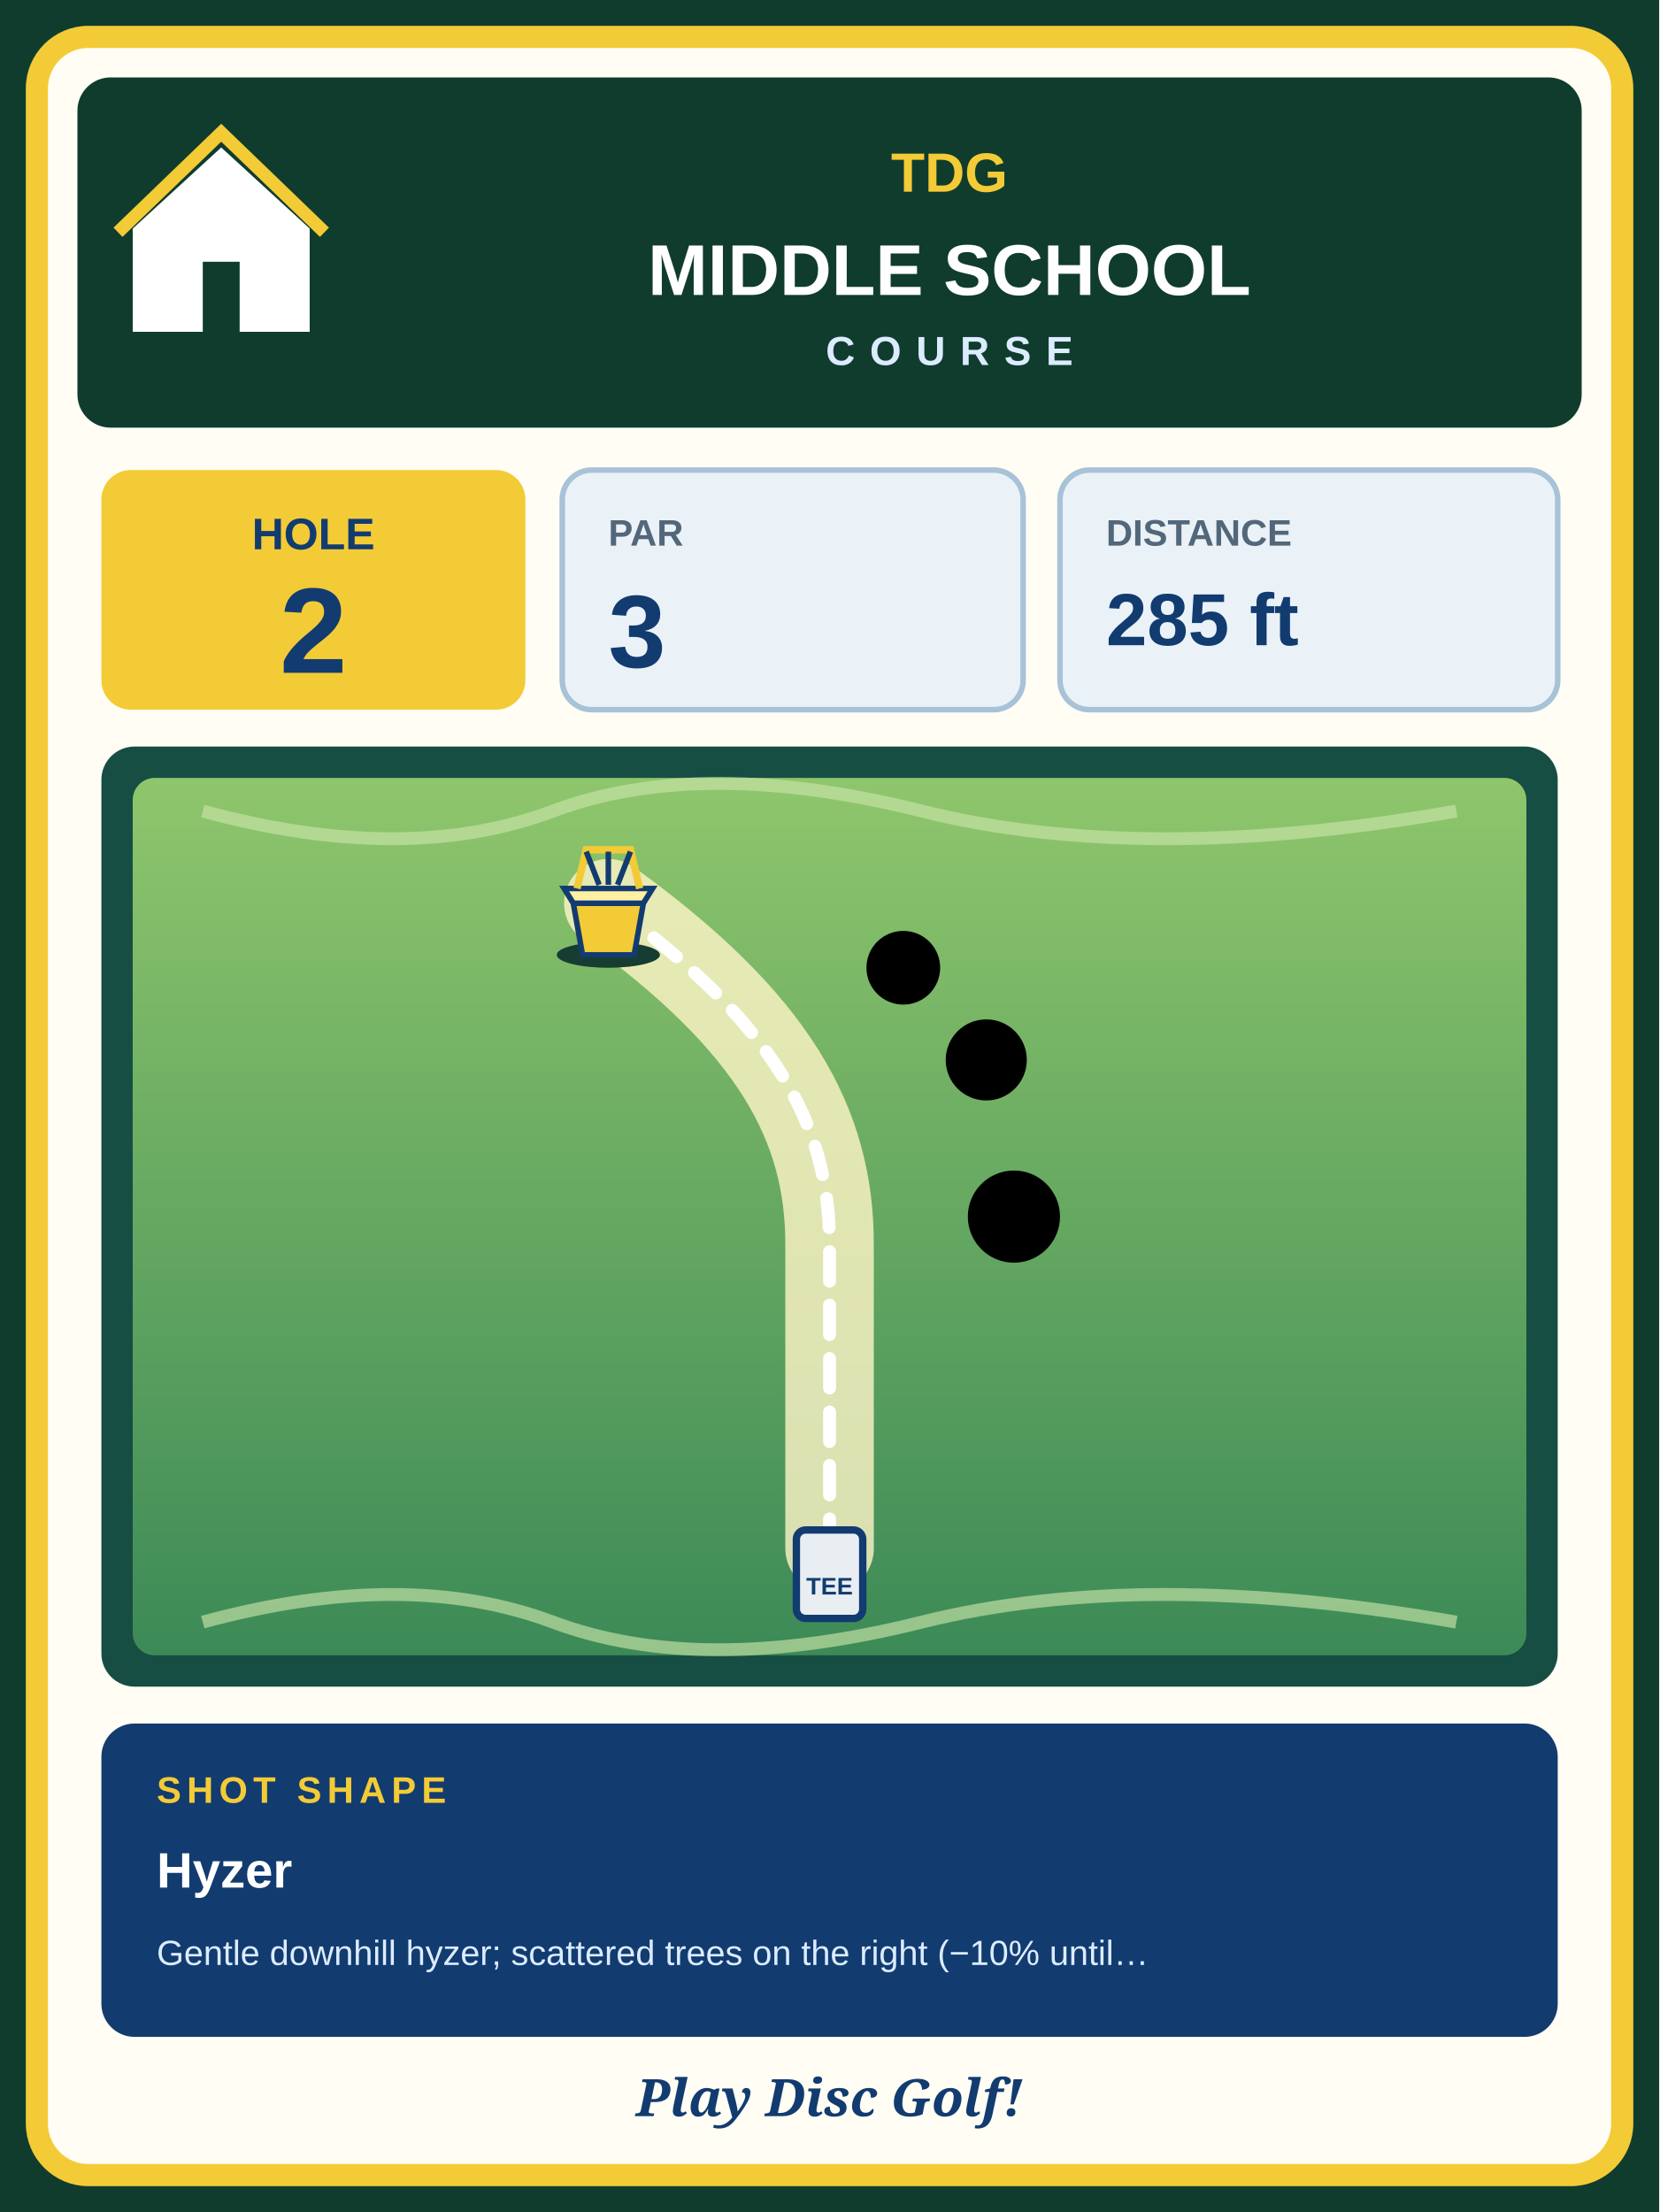
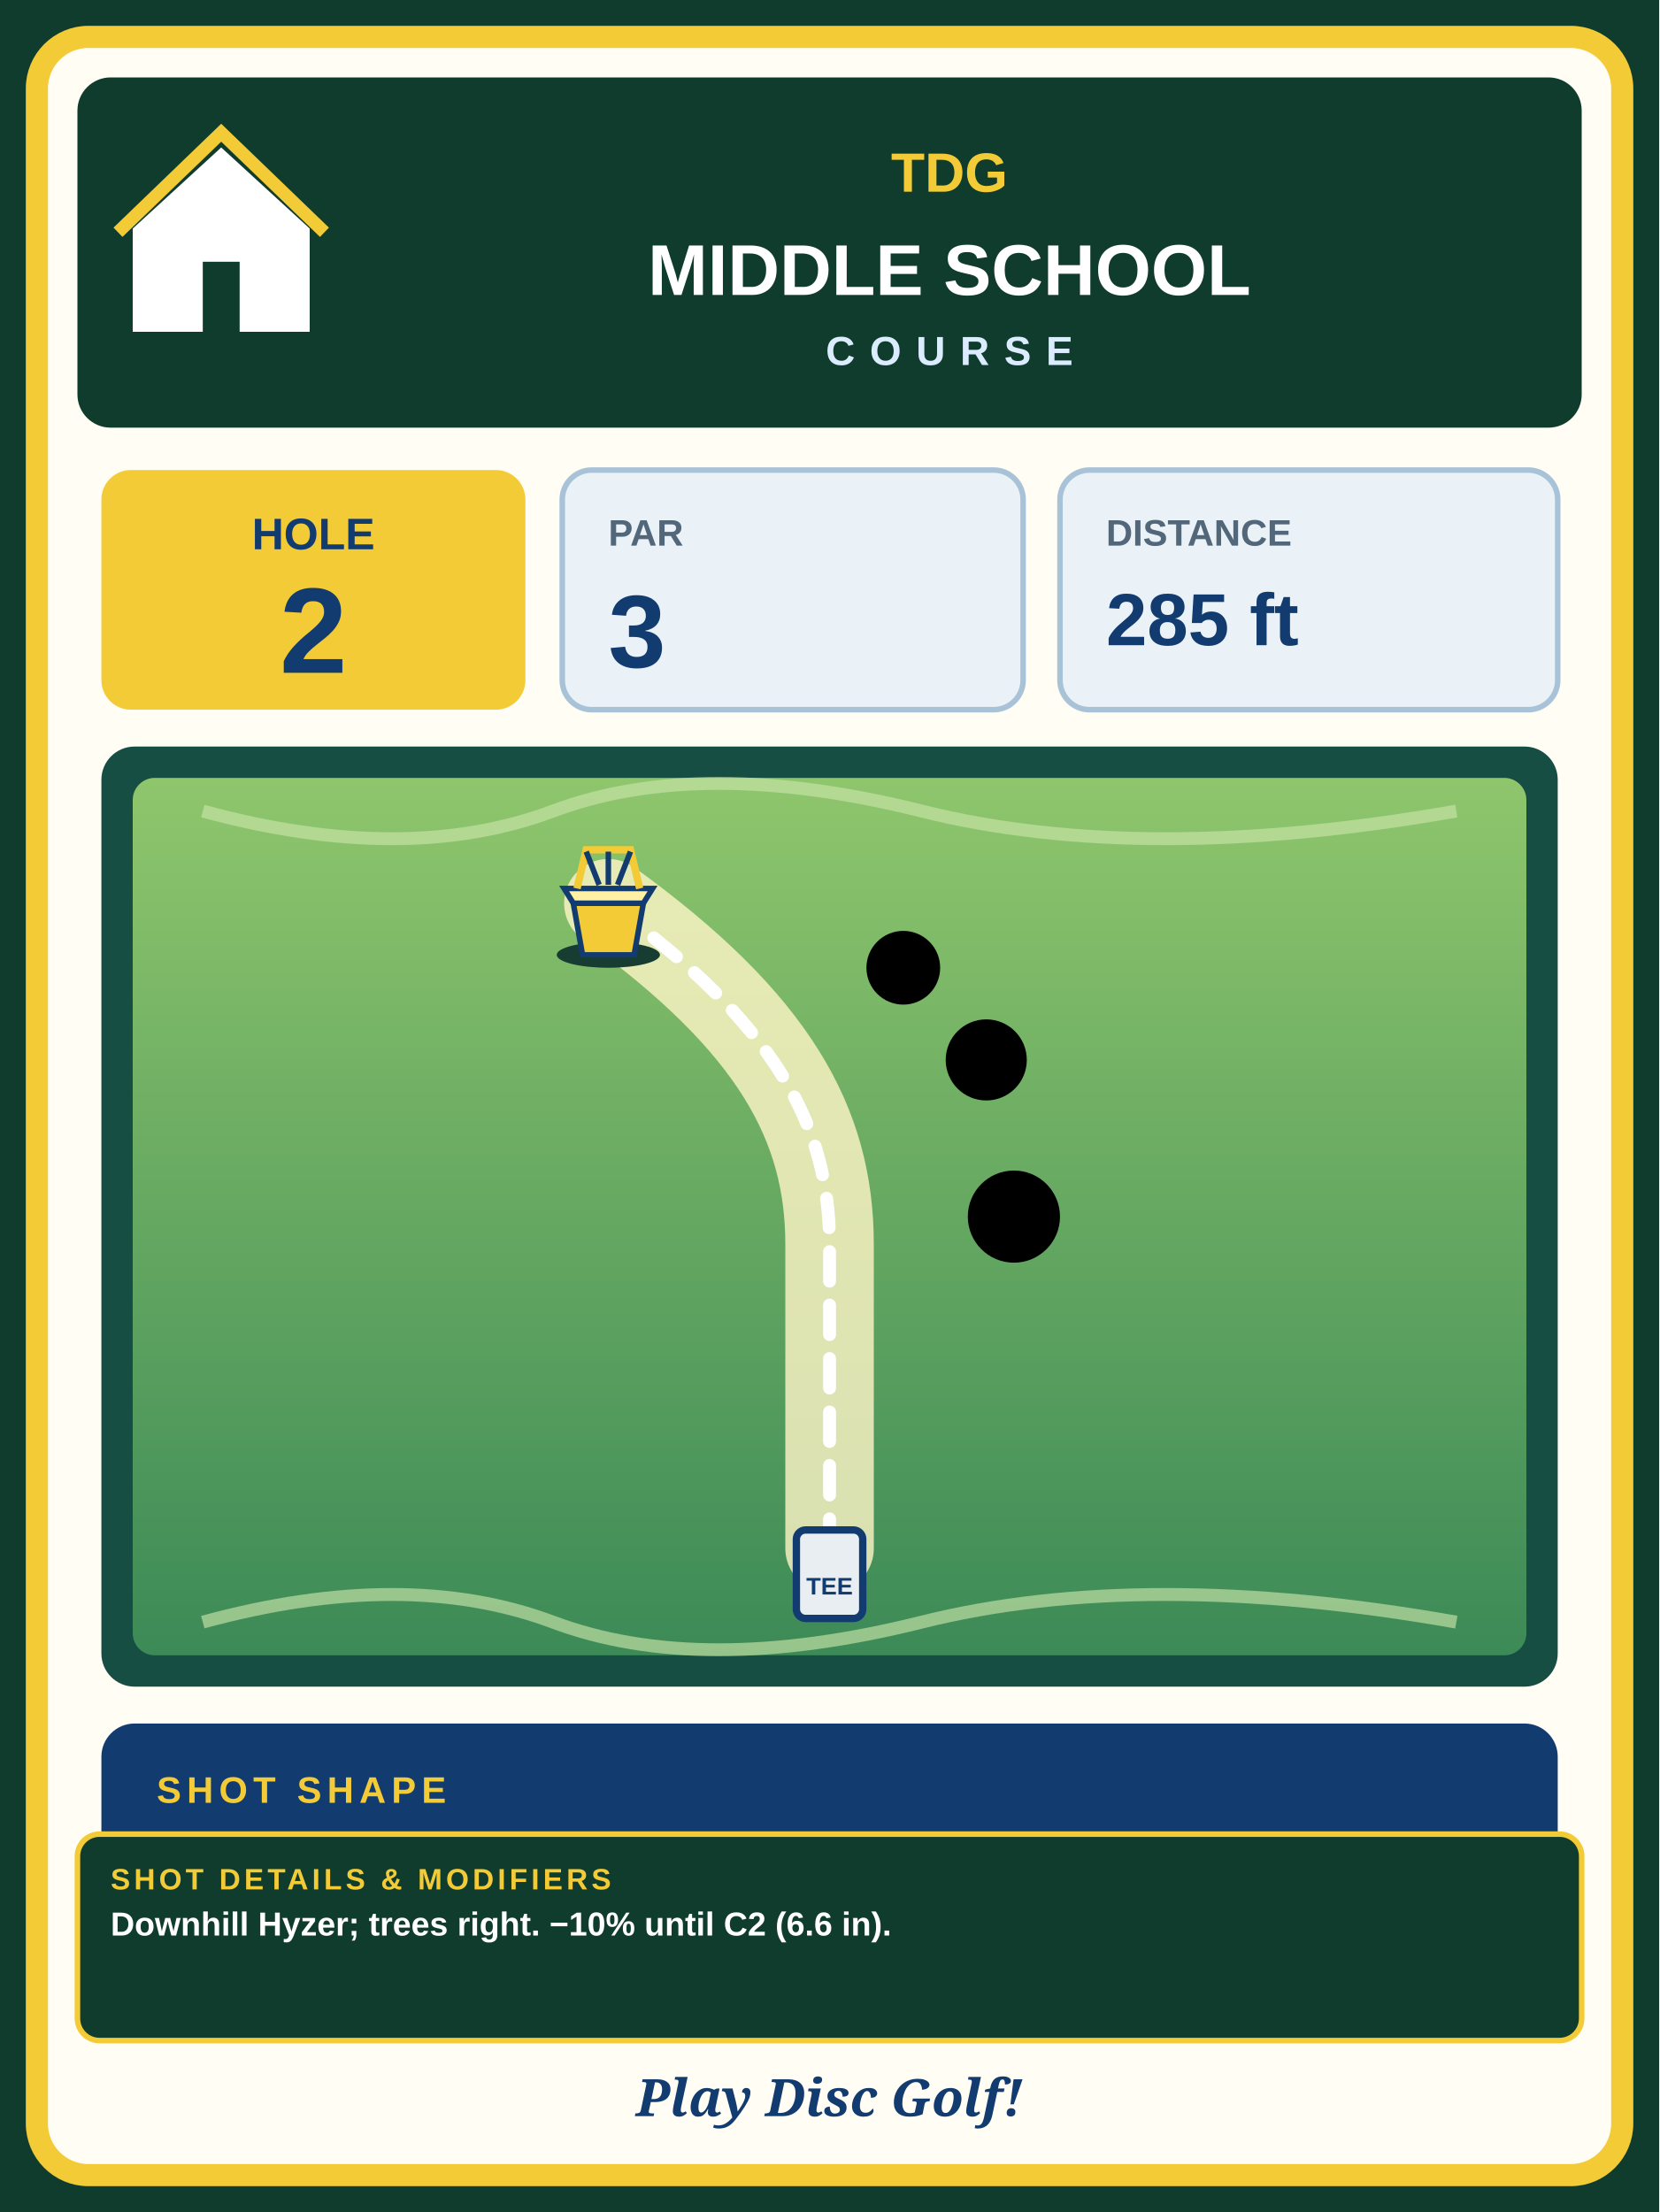
<svg xmlns="http://www.w3.org/2000/svg" viewBox="0 0 900 1200">
  <defs>
    <linearGradient id="field" x2="0" y2="1">
      <stop stop-color="#8fc66c" />
      <stop offset="1" stop-color="#3c8a57" />
    </linearGradient>
  </defs>
  <rect width="900" height="1200" fill="#103c2e" />
  <rect x="20" y="20" width="860" height="1160" rx="28" fill="#fffdf4" stroke="#f3cb36" stroke-width="12" />
  <rect x="42" y="42" width="816" height="190" rx="18" fill="#103c2e" />
  <g transform="translate(72 72)" fill="#fff">
    <path d="M0 52 L48 8 L96 52 V108 H0Z" />
    <rect x="38" y="70" width="20" height="38" fill="#103c2e" />
    <path d="M-8 54 L48 0 L104 54" fill="none" stroke="#f3cb36" stroke-width="7" />
  </g>
  <text x="515" y="104" text-anchor="middle" font-family="Arial" font-size="30" font-weight="900" fill="#f3cb36">TDG</text>
  <text x="515" y="160" text-anchor="middle" font-family="Arial" font-size="39" font-weight="900" fill="#fff">MIDDLE SCHOOL</text>
  <text x="515" y="198" text-anchor="middle" font-family="Arial" font-size="22" font-weight="800" letter-spacing="8" fill="#dcecff">COURSE</text>
  <rect x="55" y="255" width="230" height="130" rx="16" fill="#f3cb36" />
  <text x="170" y="298" text-anchor="middle" font-family="Arial" font-size="24" font-weight="900" fill="#123b70">HOLE</text>
  <text x="170" y="365" text-anchor="middle" font-family="Arial" font-size="66" font-weight="900" fill="#123b70">2</text>
  <rect x="305" y="255" width="250" height="130" rx="16" fill="#eaf2f8" stroke="#a8c2d7" stroke-width="3" />
  <text x="330" y="296" font-family="Arial" font-size="20" font-weight="800" fill="#53677a">PAR</text>
  <text x="330" y="362" font-family="Arial" font-size="56" font-weight="900" fill="#123b70">3</text>
  <rect x="575" y="255" width="270" height="130" rx="16" fill="#eaf2f8" stroke="#a8c2d7" stroke-width="3" />
  <text x="600" y="296" font-family="Arial" font-size="20" font-weight="800" fill="#53677a">DISTANCE</text>
  <text x="600" y="350" font-family="Arial" font-size="40" font-weight="900" fill="#123b70">285 ft</text>
  <rect x="55" y="405" width="790" height="510" rx="18" fill="#174e43" />
  <rect x="72" y="422" width="756" height="476" rx="12" fill="url(#field)" />
  <path d="M110 440 Q220 470 300 440 T500 440 T790 440 M110 880 Q220 850 300 880 T500 880 T790 880" fill="none" stroke="#c7e3a8" stroke-width="7" opacity=".65" />
  <circle cx="550" cy="660" r="25" />
  <circle cx="535" cy="575" r="22" />
  <circle cx="490" cy="525" r="20" />
  <path d="M450 840 L450 675 C450 610 420 555 330 490" fill="none" stroke="#fff5c7" stroke-width="48" stroke-linecap="round" stroke-linejoin="round" opacity=".8" />
  <path d="M450 840 L450 675 C450 610 420 555 330 490" fill="none" stroke="#fff" stroke-width="7" stroke-dasharray="16 13" stroke-linecap="round" stroke-linejoin="round" />
  <rect x="432" y="830" width="36" height="48" rx="5" fill="#e8eef2" stroke="#123b70" stroke-width="4" />
  <text x="450" y="865" text-anchor="middle" font-family="Arial" font-size="13" font-weight="900" fill="#123b70">TEE</text>
  <g transform="translate(330 490)">
    <ellipse cx="0" cy="28" rx="28" ry="7" fill="#173c31" />
    <path d="M-19 0 H19 L14 28 H-14Z" fill="#f3cb36" stroke="#123b70" stroke-width="3" />
    <path d="M-24 -8 H24 L19 0 H-19Z" fill="#fff0a3" stroke="#123b70" stroke-width="3" />
    <path d="M-17 -8 L-12 -29 H12 L17 -8" fill="none" stroke="#f3cb36" stroke-width="4" />
    <path d="M-12 -28 L-5 -10 M0 -28 V-10 M12 -28 L5 -10" stroke="#123b70" stroke-width="3" />
  </g>
  <rect x="55" y="935" width="790" height="170" rx="18" fill="#123b70" />
  <text x="85" y="978" font-family="Arial" font-size="20" font-weight="900" letter-spacing="3" fill="#f3cb36">SHOT SHAPE</text>
  <text x="85" y="1024" font-family="Arial" font-size="27" font-weight="900" fill="#fff">Hyzer</text>
  <text x="85" y="1066" font-family="Arial" font-size="19" fill="#dcecff">Gentle downhill hyzer; scattered trees on the right (−10% until…</text>
  <text x="450" y="1148" text-anchor="middle" font-family="Georgia,serif" font-size="28" font-weight="bold" font-style="italic" fill="#123b70">Play Disc Golf!</text>
+   <g id="complete-hole-details">
+     <rect x="42" y="995" width="816" height="112" rx="12" fill="#103c2e" stroke="#f3cb36" stroke-width="3" />
+     <text x="60" y="1025" font-family="Arial,sans-serif" font-size="16" font-weight="900" letter-spacing="2" fill="#f3cb36">SHOT DETAILS &amp; MODIFIERS</text>
+     <text x="60" y="1050" font-family="Arial,sans-serif" font-size="18" font-weight="900" fill="#fff">Downhill Hyzer; trees right. −10% until C2 (6.6 in).</text>
+   </g>
</svg>
